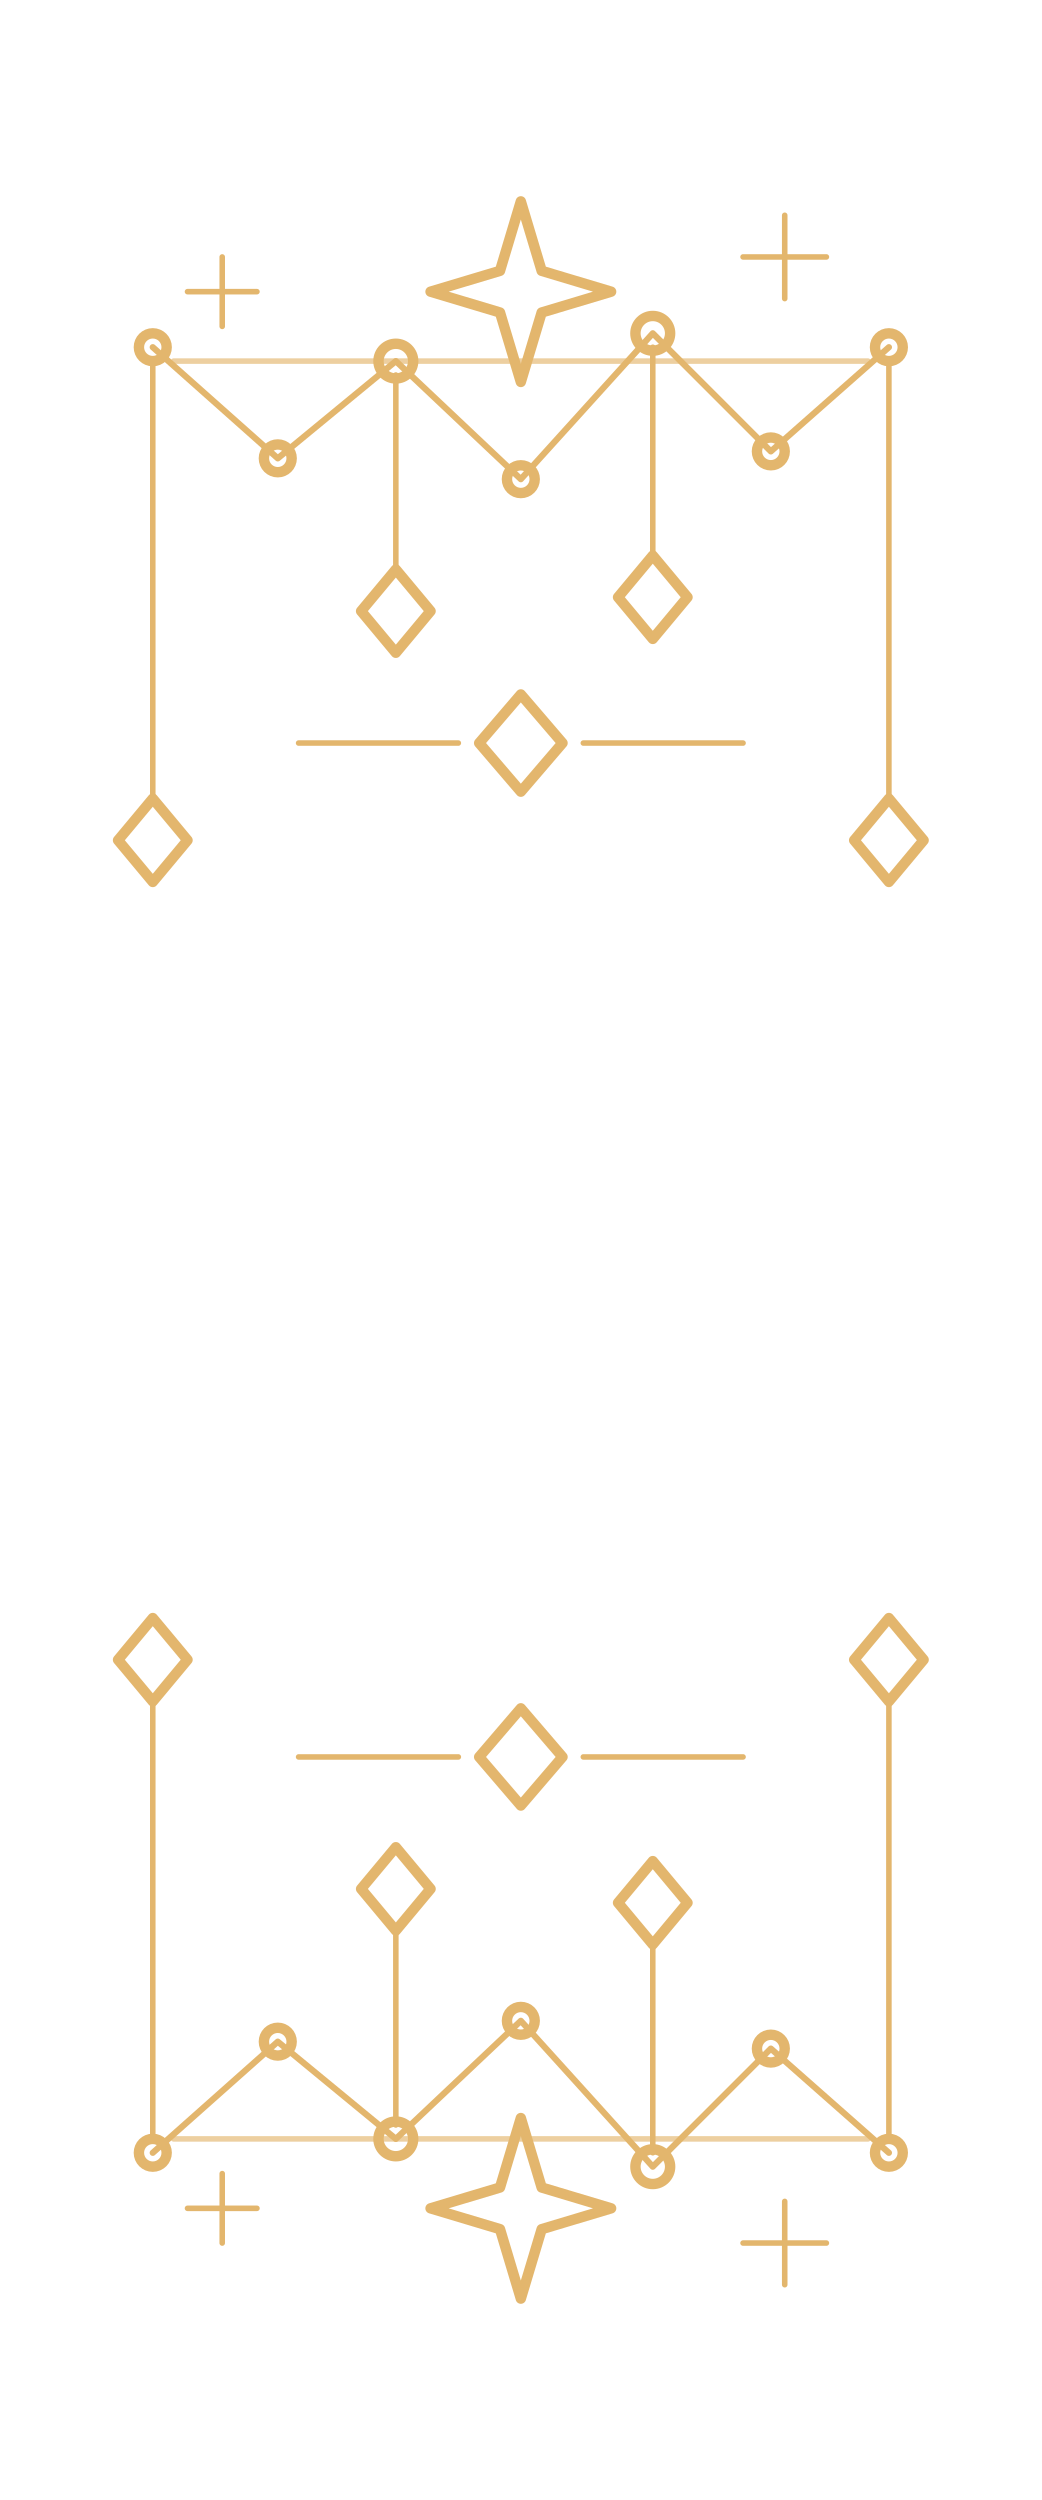
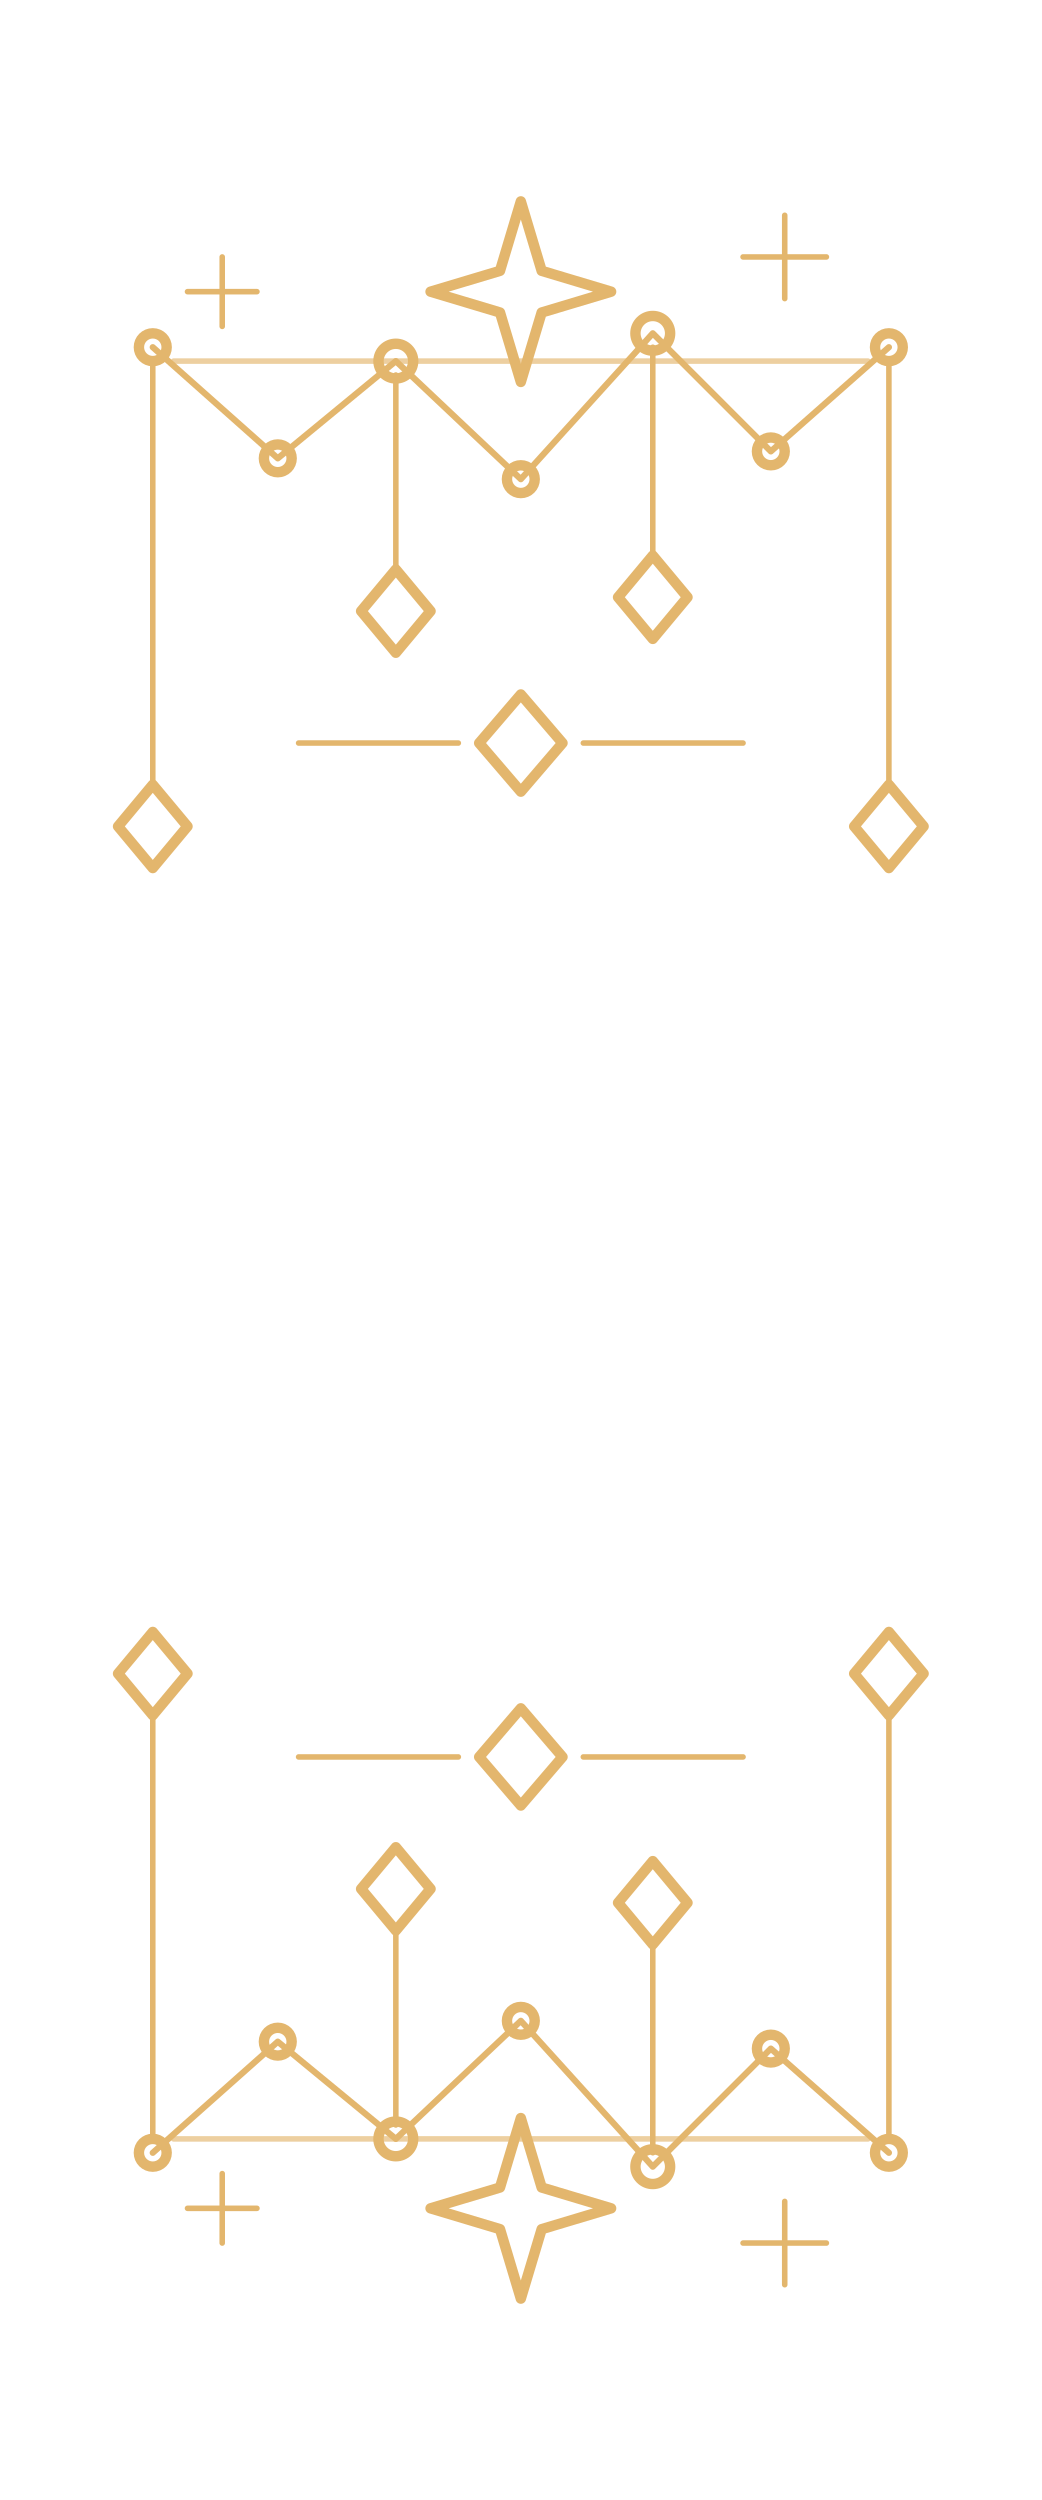
- <svg xmlns="http://www.w3.org/2000/svg" width="150" height="360" viewBox="0 0 150 360">
-   <g fill="none" stroke="#e3b66d" stroke-width="1.5" stroke-linecap="round" stroke-linejoin="round">
-     <path d="M25 52H125" stroke-width=".8" opacity=".65" />
-     <path d="M22 50L40 66L57 52L75 69L94 48L111 65L128 50" stroke-width=".9" />
-     <circle cx="22" cy="50" r="2" />
-     <circle cx="40" cy="66" r="2" />
-     <circle cx="57" cy="52" r="2.5" />
-     <circle cx="75" cy="69" r="2" />
-     <circle cx="94" cy="48" r="2.5" />
-     <circle cx="111" cy="65" r="2" />
-     <circle cx="128" cy="50" r="2" />
-     <path d="M75 29L78 39L88 42L78 45L75 55L72 45L62 42L72 39Z" />
-     <path d="M32 37V47M27 42H37" stroke-width=".8" />
-     <path d="M113 31V43M107 37H119" stroke-width=".8" />
-     <path d="M22 52V115M57 54V82M94 50V80M128 52V115" stroke-width=".8" />
-     <path d="M22 115L27 121L22 127L17 121Z" />
-     <path d="M57 82L62 88L57 94L52 88Z" />
-     <path d="M94 80L99 86L94 92L89 86Z" />
-     <path d="M128 115L133 121L128 127L123 121Z" />
-     <path d="M43 107H66M84 107H107" stroke-width=".8" />
-     <path d="M75 100L81 107L75 114L69 107Z" />
-     <g transform="translate(0 360) scale(1 -1)">
-       <path d="M25 52H125" stroke-width=".8" opacity=".65" />
-       <path d="M22 50L40 66L57 52L75 69L94 48L111 65L128 50" stroke-width=".9" />
-       <circle cx="22" cy="50" r="2" />
-       <circle cx="40" cy="66" r="2" />
-       <circle cx="57" cy="52" r="2.5" />
-       <circle cx="75" cy="69" r="2" />
-       <circle cx="94" cy="48" r="2.5" />
-       <circle cx="111" cy="65" r="2" />
-       <circle cx="128" cy="50" r="2" />
-       <path d="M75 29L78 39L88 42L78 45L75 55L72 45L62 42L72 39Z" />
-       <path d="M32 37V47M27 42H37" stroke-width=".8" />
-       <path d="M113 31V43M107 37H119" stroke-width=".8" />
-       <path d="M22 52V115M57 54V82M94 50V80M128 52V115" stroke-width=".8" />
-       <path d="M22 115L27 121L22 127L17 121Z" />
-       <path d="M57 82L62 88L57 94L52 88Z" />
-       <path d="M94 80L99 86L94 92L89 86Z" />
-       <path d="M128 115L133 121L128 127L123 121Z" />
-       <path d="M43 107H66M84 107H107" stroke-width=".8" />
-       <path d="M75 100L81 107L75 114L69 107Z" />
+ <svg xmlns="http://www.w3.org/2000/svg" width="150" height="360" viewBox="0 0 150 360" version="1.1" id="svg35">
+   <defs id="defs35" />
+   <g fill="none" stroke="#e3b66d" stroke-width="1.5" stroke-linecap="round" stroke-linejoin="round" id="g35">
+     <path d="M25 52H125" stroke-width=".8" opacity=".65" id="path1" />
+     <path d="M22 50L40 66L57 52L75 69L94 48L111 65L128 50" stroke-width=".9" id="path2" />
+     <circle cx="22" cy="50" r="2" id="circle2" />
+     <circle cx="40" cy="66" r="2" id="circle3" />
+     <circle cx="57" cy="52" r="2.5" id="circle4" />
+     <circle cx="75" cy="69" r="2" id="circle5" />
+     <circle cx="94" cy="48" r="2.5" id="circle6" />
+     <circle id="circle7" r="2" cy="65" cx="111" />
+     <circle cx="128" cy="50" r="2" id="circle8" />
+     <path d="M75 29L78 39L88 42L78 45L75 55L72 45L62 42L72 39Z" id="path8" />
+     <path d="M32 37V47M27 42H37" stroke-width=".8" id="path9" />
+     <path d="M113 31V43M107 37H119" stroke-width=".8" id="path10" />
+     <path d="m 22,52 v 61 M 57,54 V 82 M 94,50 v 30 m 34,-28 v 61" stroke-width="0.8" id="path11" />
+     <path d="m 22,113 5,6 -5,6 -5,-6 z" id="path12" />
+     <path d="M57 82L62 88L57 94L52 88Z" id="path13" />
+     <path d="M94 80L99 86L94 92L89 86Z" id="path14" />
+     <path d="m 128,113 5,6 -5,6 -5,-6 z" id="path15" />
+     <path d="M43 107H66M84 107H107" stroke-width=".8" id="path16" />
+     <path d="M75 100L81 107L75 114L69 107Z" id="path17" />
+     <g transform="translate(0 360) scale(1 -1)" id="g34">
+       <path d="M25 52H125" stroke-width=".8" opacity=".65" id="path18" />
+       <path d="M22 50L40 66L57 52L75 69L94 48L111 65L128 50" stroke-width=".9" id="path19" />
+       <circle cx="22" cy="50" r="2" id="circle19" />
+       <circle cx="40" cy="66" r="2" id="circle20" />
+       <circle cx="57" cy="52" r="2.5" id="circle21" />
+       <circle cx="75" cy="69" r="2" id="circle22" />
+       <circle cx="94" cy="48" r="2.5" id="circle23" />
+       <circle cx="111" cy="65" r="2" id="circle24" />
+       <circle cx="128" cy="50" r="2" id="circle25" />
+       <path d="M75 29L78 39L88 42L78 45L75 55L72 45L62 42L72 39Z" id="path25" />
+       <path d="M32 37V47M27 42H37" stroke-width=".8" id="path26" />
+       <path d="M113 31V43M107 37H119" stroke-width=".8" id="path27" />
+       <path d="m 22,52 v 61 M 57,54 V 82 M 94,50 v 30 m 34,-28 v 61" stroke-width="0.8" id="path28" />
+       <path d="m 22,113 5,6 -5,6 -5,-6 z" id="path29" />
+       <path d="M57 82L62 88L57 94L52 88Z" id="path30" />
+       <path d="M94 80L99 86L94 92L89 86Z" id="path31" />
+       <path d="m 128,113 5,6 -5,6 -5,-6 z" id="path32" />
+       <path d="M43 107H66M84 107H107" stroke-width=".8" id="path33" />
+       <path d="M75 100L81 107L75 114L69 107Z" id="path34" />
    </g>
  </g>
</svg>
